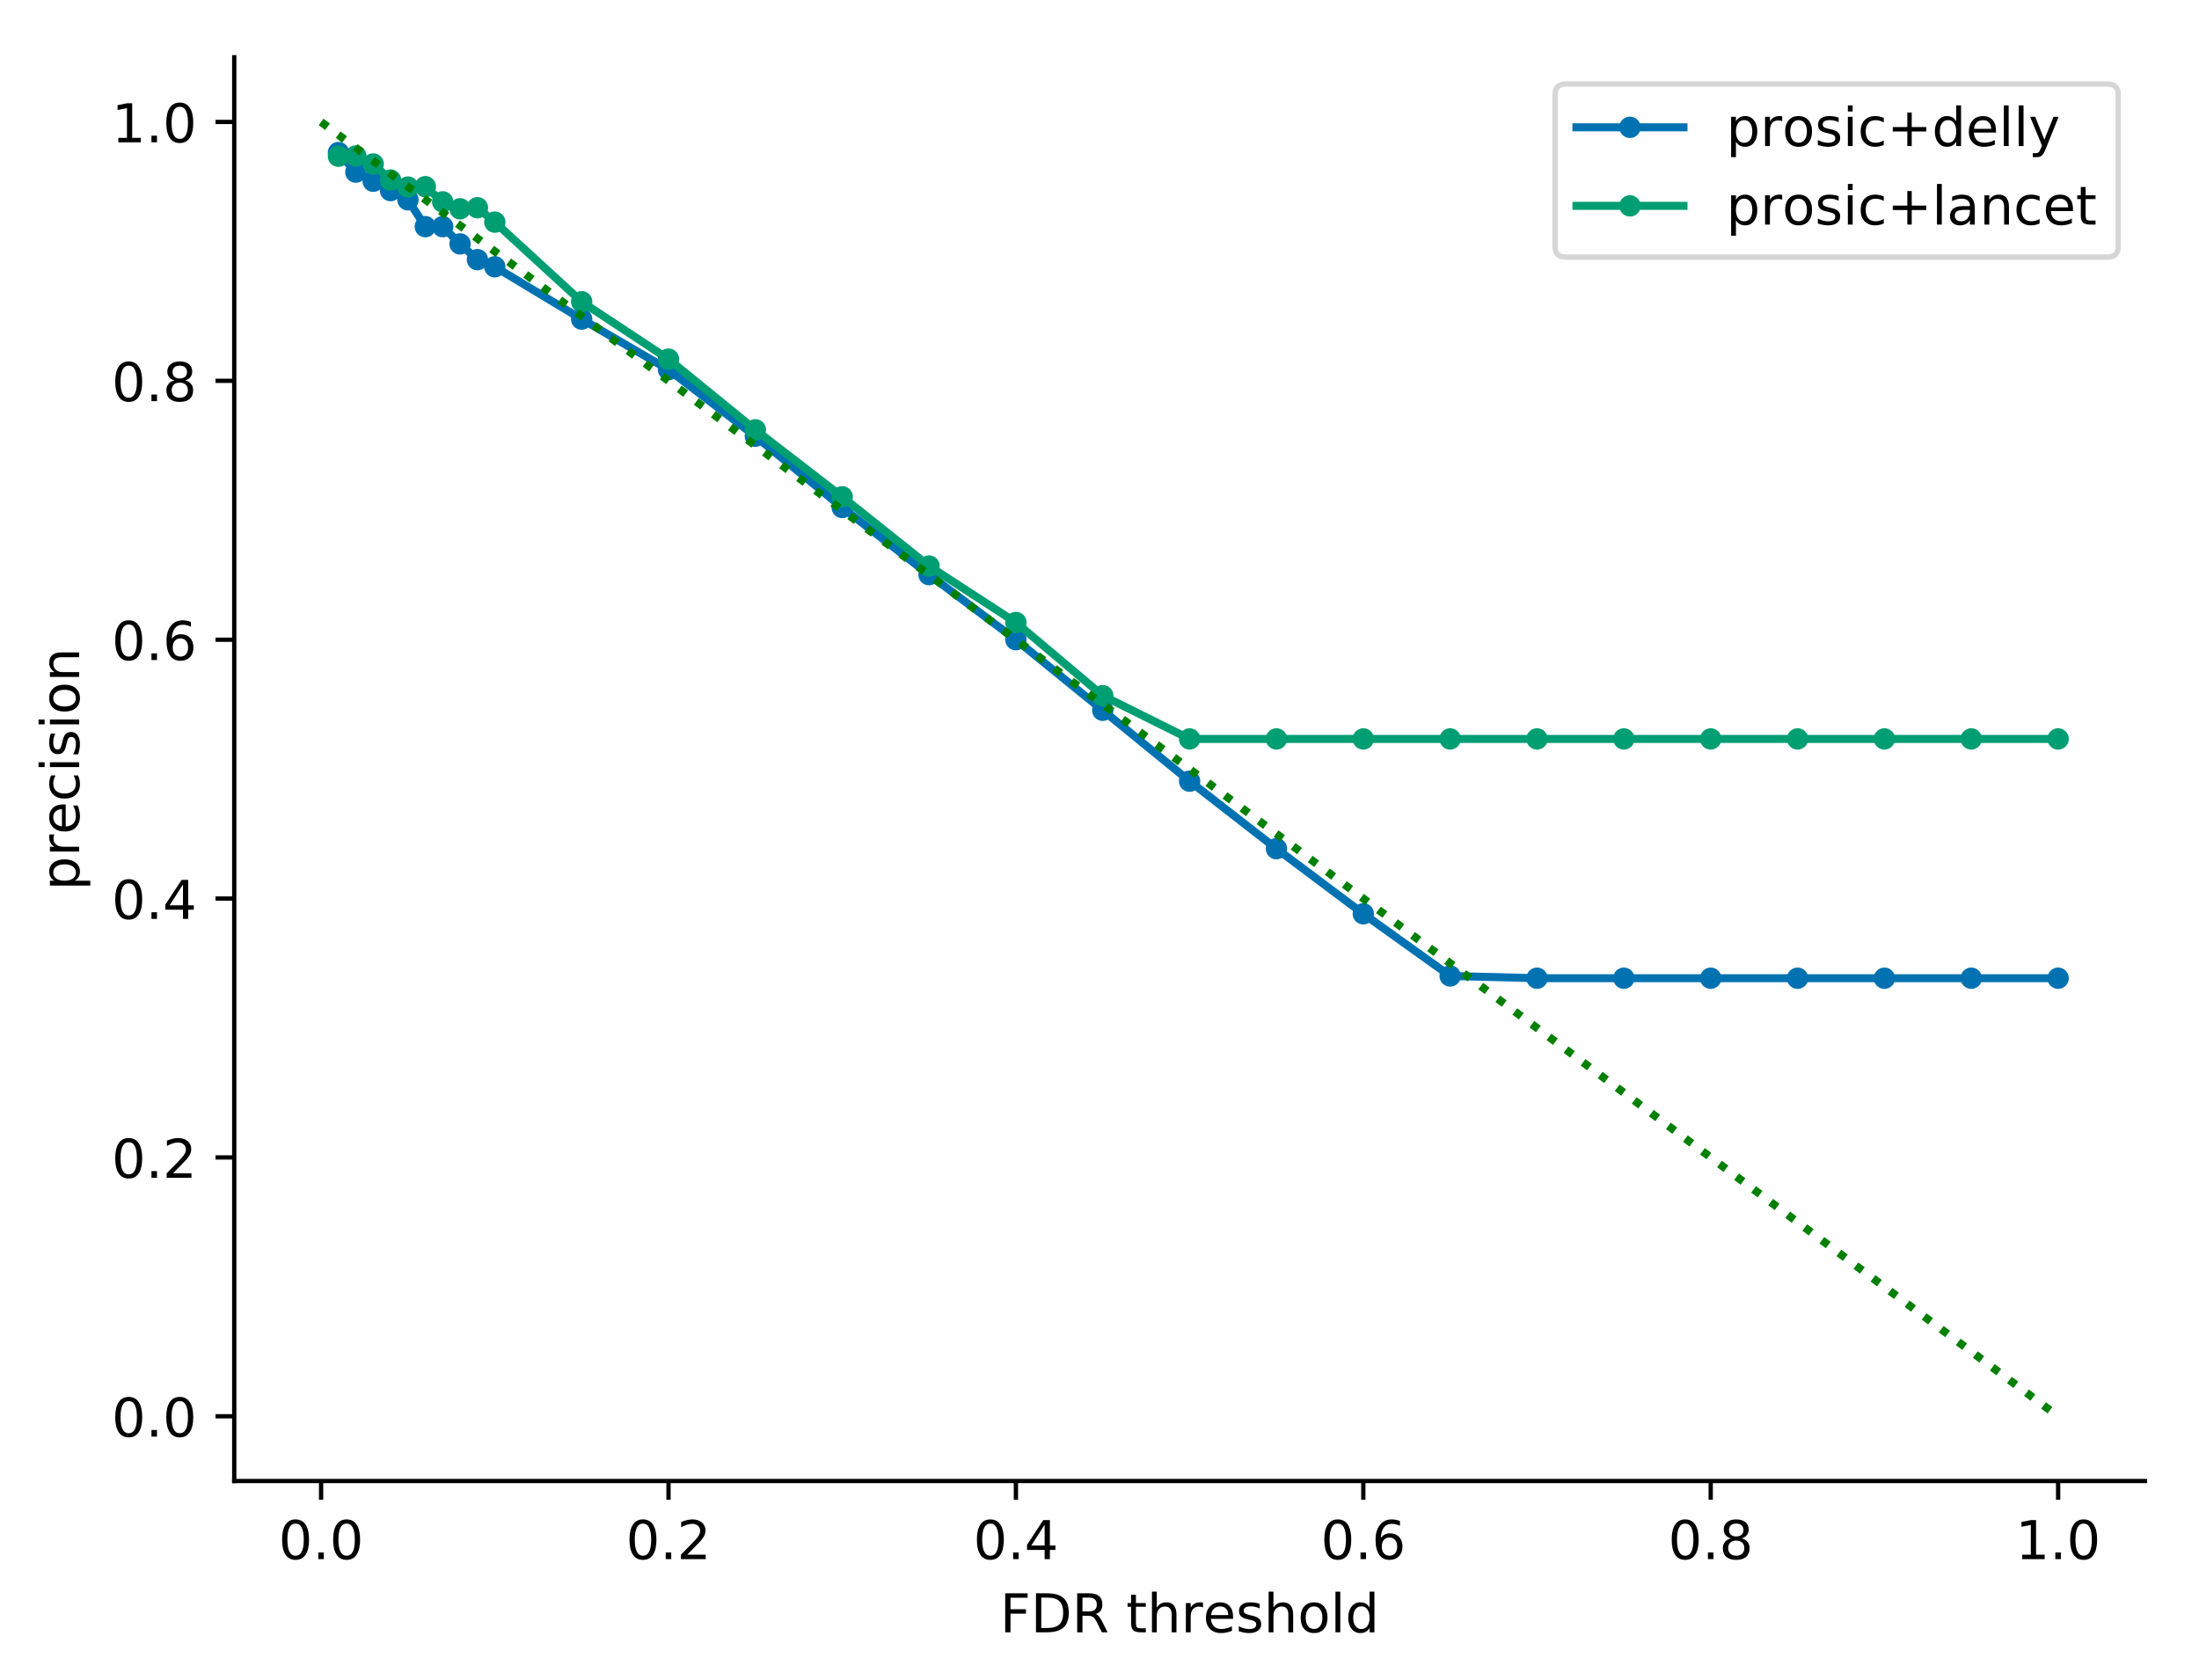
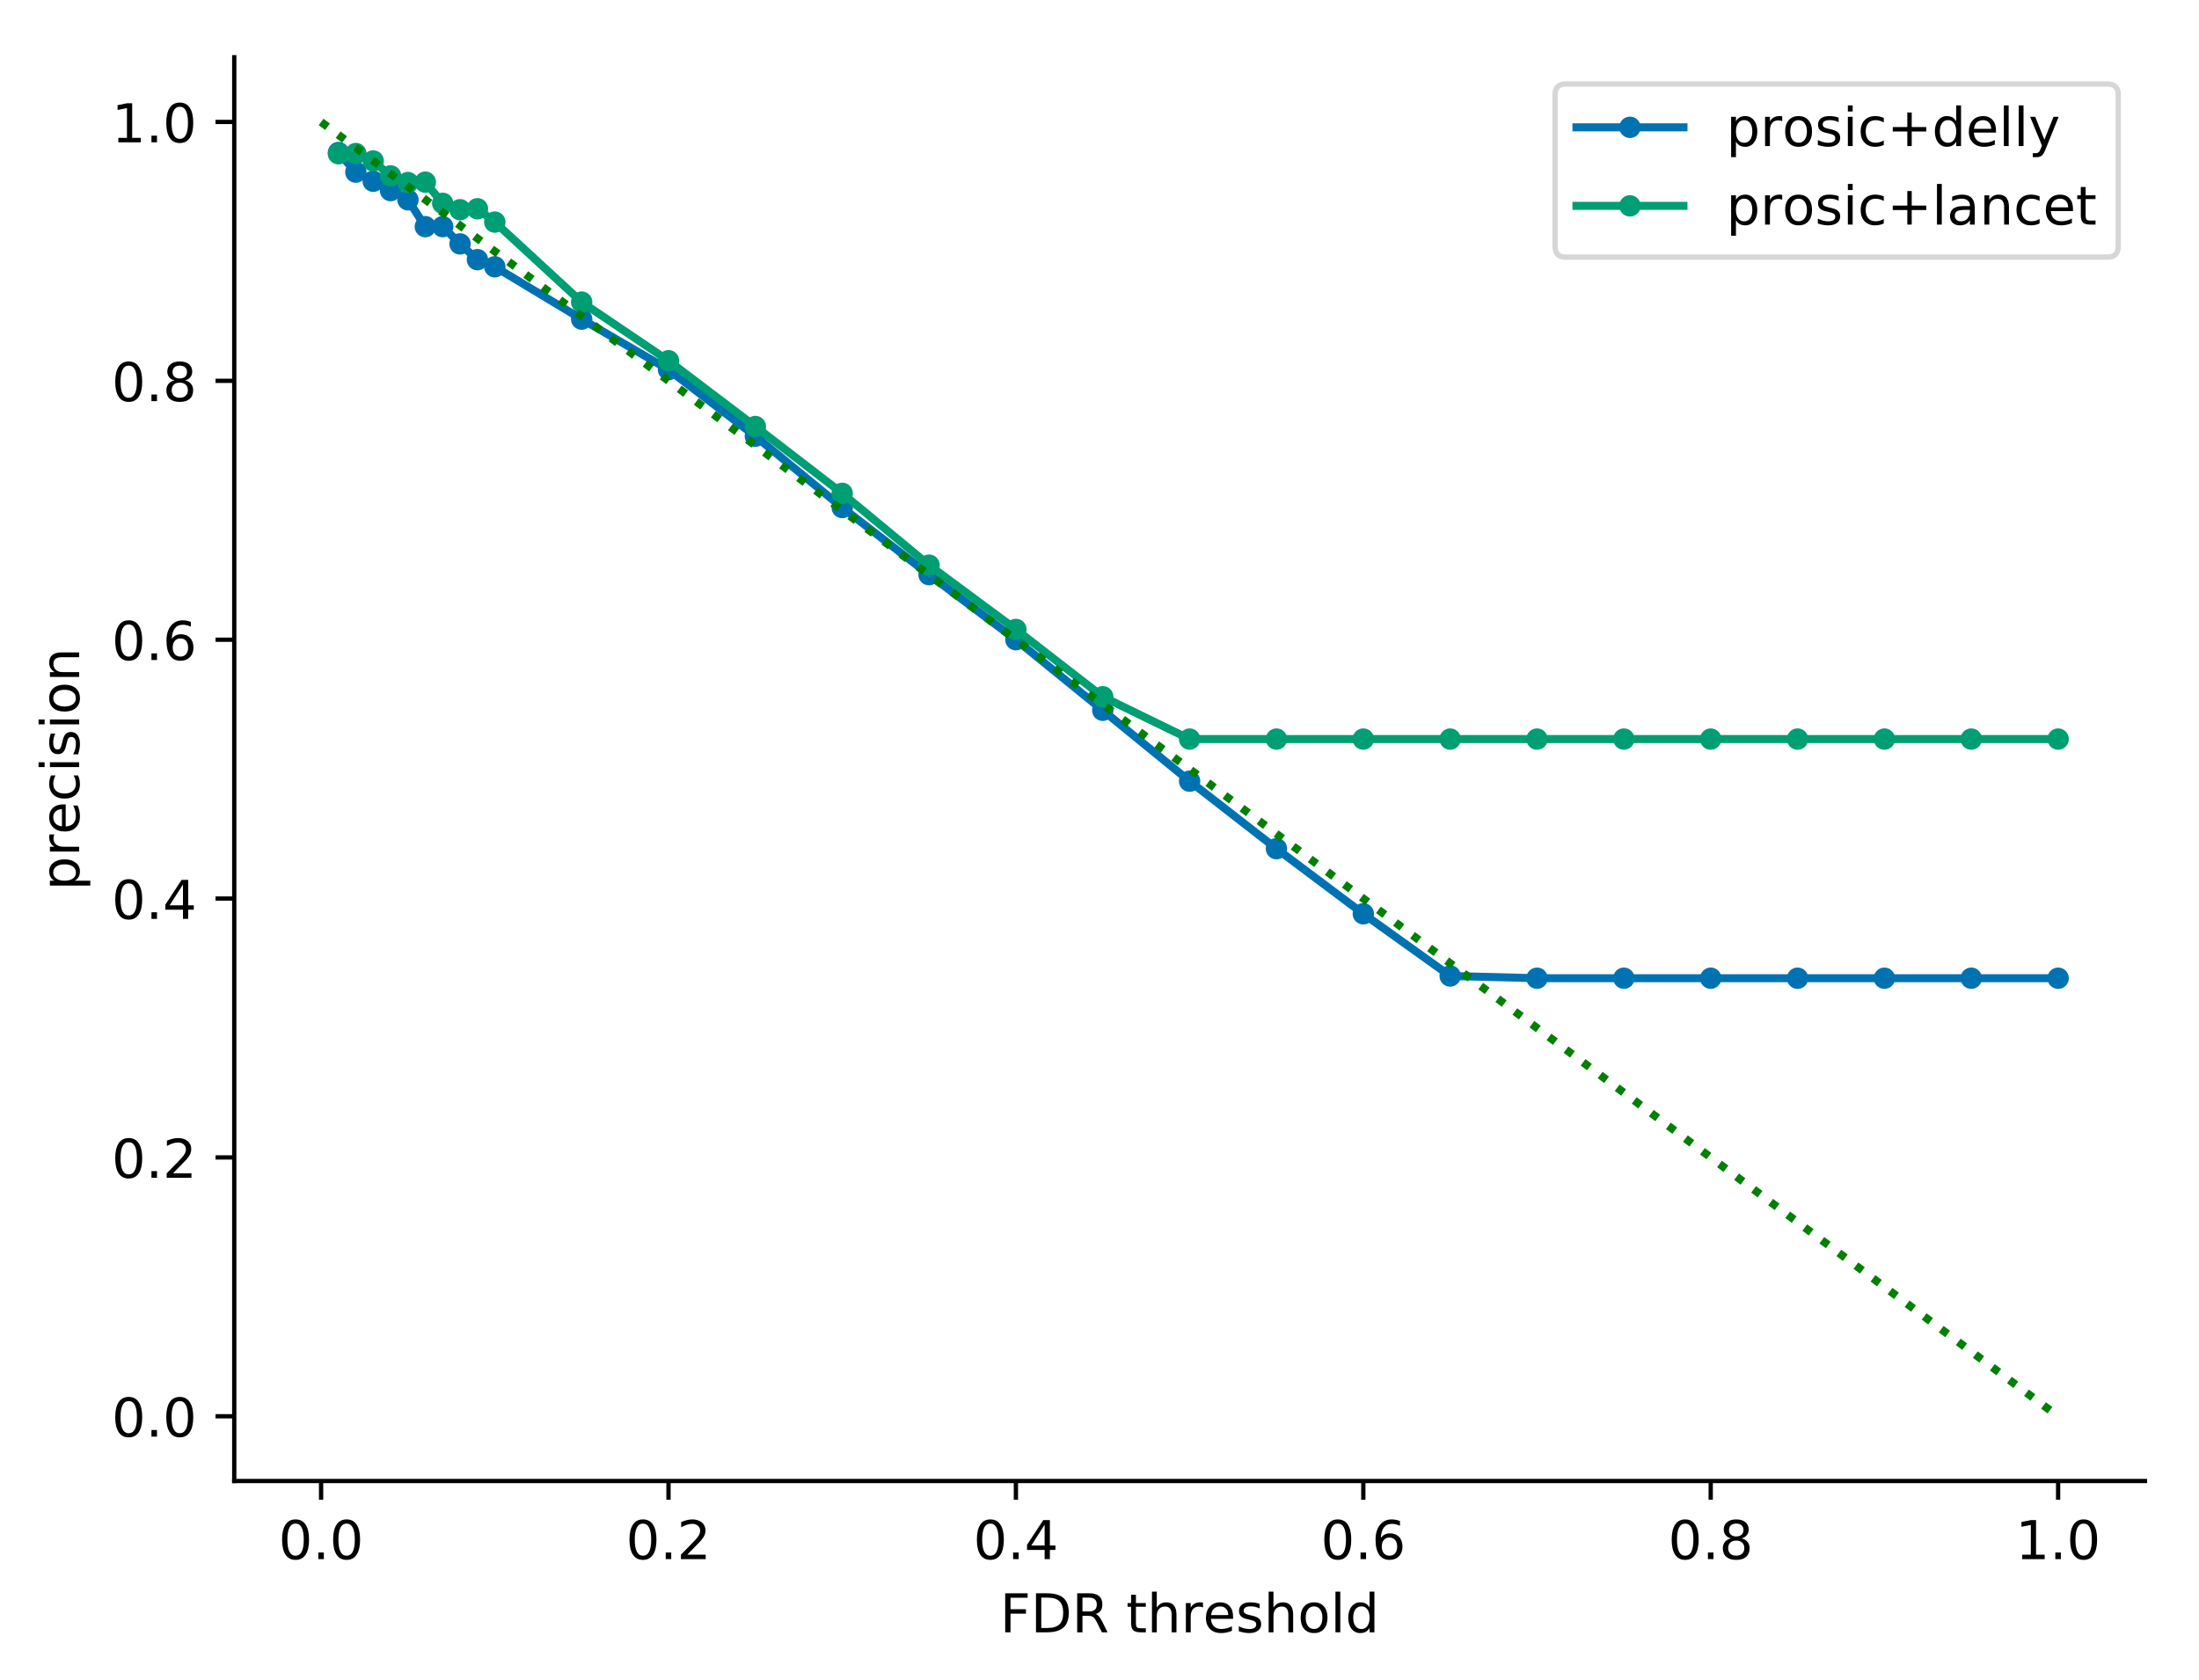
<svg xmlns="http://www.w3.org/2000/svg" xmlns:xlink="http://www.w3.org/1999/xlink" height="314pt" version="1.1" viewBox="0 0 411 314" width="411pt">
  <defs>
    <style type="text/css">
*{stroke-linecap:butt;stroke-linejoin:round;}
  </style>
  </defs>
  <g id="figure_1">
    <g id="patch_1">
      <path d="M 0 314.368  L 411.601 314.368  L 411.601 0  L 0 0  z " style="fill:#ffffff;" />
    </g>
    <g id="axes_1">
      <g id="patch_2">
        <path d="M 43.781 276.812  L 400.901 276.812  L 400.901 10.7  L 43.781 10.7  z " style="fill:#ffffff;" />
      </g>
      <g id="matplotlib.axis_1">
        <g id="xtick_1">
          <g id="line2d_1">
            <defs>
-               <path d="M 0 0  L 0 3.5  " id="mb566ea2b31" style="stroke:#000000;stroke-width:0.8;" />
-             </defs>
-             <g>
-               <use style="stroke:#000000;stroke-width:0.8;" x="60.014" xlink:href="#mb566ea2b31" y="276.812" />
+               <path d="M 0 0  L 0 3.5  " id="m1ddd47260e" style="stroke:#000000;stroke-width:0.8;" />
+             </defs>
+             <g>
+               <use style="stroke:#000000;stroke-width:0.8;" x="60.014" xlink:href="#m1ddd47260e" y="276.812" />
            </g>
          </g>
          <g id="text_1">
            <defs>
              <path d="M 31.781 66.406  Q 24.172 66.406 20.328 58.906  Q 16.5 51.422 16.5 36.375  Q 16.5 21.391 20.328 13.891  Q 24.172 6.391 31.781 6.391  Q 39.453 6.391 43.281 13.891  Q 47.125 21.391 47.125 36.375  Q 47.125 51.422 43.281 58.906  Q 39.453 66.406 31.781 66.406  z M 31.781 74.219  Q 44.047 74.219 50.516 64.516  Q 56.984 54.828 56.984 36.375  Q 56.984 17.969 50.516 8.266  Q 44.047 -1.422 31.781 -1.422  Q 19.531 -1.422 13.062 8.266  Q 6.594 17.969 6.594 36.375  Q 6.594 54.828 13.062 64.516  Q 19.531 74.219 31.781 74.219  z " id="DejaVuSans-30" />
              <path d="M 10.688 12.406  L 21 12.406  L 21 0  L 10.688 0  z " id="DejaVuSans-2e" />
            </defs>
            <g transform="translate(52.06242 291.4104)scale(0.1 -0.1)">
              <use xlink:href="#DejaVuSans-30" />
              <use x="63.623" xlink:href="#DejaVuSans-2e" />
              <use x="95.41" xlink:href="#DejaVuSans-30" />
            </g>
          </g>
        </g>
        <g id="xtick_2">
          <g id="line2d_2">
            <g>
-               <use style="stroke:#000000;stroke-width:0.8;" x="124.945" xlink:href="#mb566ea2b31" y="276.812" />
+               <use style="stroke:#000000;stroke-width:0.8;" x="124.945" xlink:href="#m1ddd47260e" y="276.812" />
            </g>
          </g>
          <g id="text_2">
            <defs>
              <path d="M 19.188 8.297  L 53.609 8.297  L 53.609 0  L 7.328 0  L 7.328 8.297  Q 12.938 14.109 22.625 23.891  Q 32.328 33.688 34.812 36.531  Q 39.547 41.844 41.422 45.531  Q 43.312 49.219 43.312 52.781  Q 43.312 58.594 39.234 62.25  Q 35.156 65.922 28.609 65.922  Q 23.969 65.922 18.812 64.312  Q 13.672 62.703 7.812 59.422  L 7.812 69.391  Q 13.766 71.781 18.938 73  Q 24.125 74.219 28.422 74.219  Q 39.75 74.219 46.484 68.547  Q 53.219 62.891 53.219 53.422  Q 53.219 48.922 51.531 44.891  Q 49.859 40.875 45.406 35.406  Q 44.188 33.984 37.641 27.219  Q 31.109 20.453 19.188 8.297  z " id="DejaVuSans-32" />
            </defs>
            <g transform="translate(116.9933 291.4104)scale(0.1 -0.1)">
              <use xlink:href="#DejaVuSans-30" />
              <use x="63.623" xlink:href="#DejaVuSans-2e" />
              <use x="95.41" xlink:href="#DejaVuSans-32" />
            </g>
          </g>
        </g>
        <g id="xtick_3">
          <g id="line2d_3">
            <g>
-               <use style="stroke:#000000;stroke-width:0.8;" x="189.876" xlink:href="#mb566ea2b31" y="276.812" />
+               <use style="stroke:#000000;stroke-width:0.8;" x="189.876" xlink:href="#m1ddd47260e" y="276.812" />
            </g>
          </g>
          <g id="text_3">
            <defs>
              <path d="M 37.797 64.312  L 12.891 25.391  L 37.797 25.391  z M 35.203 72.906  L 47.609 72.906  L 47.609 25.391  L 58.016 25.391  L 58.016 17.188  L 47.609 17.188  L 47.609 0  L 37.797 0  L 37.797 17.188  L 4.891 17.188  L 4.891 26.703  z " id="DejaVuSans-34" />
            </defs>
            <g transform="translate(181.9242 291.4104)scale(0.1 -0.1)">
              <use xlink:href="#DejaVuSans-30" />
              <use x="63.623" xlink:href="#DejaVuSans-2e" />
              <use x="95.41" xlink:href="#DejaVuSans-34" />
            </g>
          </g>
        </g>
        <g id="xtick_4">
          <g id="line2d_4">
            <g>
-               <use style="stroke:#000000;stroke-width:0.8;" x="254.807" xlink:href="#mb566ea2b31" y="276.812" />
+               <use style="stroke:#000000;stroke-width:0.8;" x="254.807" xlink:href="#m1ddd47260e" y="276.812" />
            </g>
          </g>
          <g id="text_4">
            <defs>
              <path d="M 33.016 40.375  Q 26.375 40.375 22.484 35.828  Q 18.609 31.297 18.609 23.391  Q 18.609 15.531 22.484 10.953  Q 26.375 6.391 33.016 6.391  Q 39.656 6.391 43.531 10.953  Q 47.406 15.531 47.406 23.391  Q 47.406 31.297 43.531 35.828  Q 39.656 40.375 33.016 40.375  z M 52.594 71.297  L 52.594 62.312  Q 48.875 64.062 45.094 64.984  Q 41.312 65.922 37.594 65.922  Q 27.828 65.922 22.672 59.328  Q 17.531 52.734 16.797 39.406  Q 19.672 43.656 24.016 45.922  Q 28.375 48.188 33.594 48.188  Q 44.578 48.188 50.953 41.516  Q 57.328 34.859 57.328 23.391  Q 57.328 12.156 50.688 5.359  Q 44.047 -1.422 33.016 -1.422  Q 20.359 -1.422 13.672 8.266  Q 6.984 17.969 6.984 36.375  Q 6.984 53.656 15.188 63.938  Q 23.391 74.219 37.203 74.219  Q 40.922 74.219 44.703 73.484  Q 48.484 72.75 52.594 71.297  z " id="DejaVuSans-36" />
            </defs>
            <g transform="translate(246.8551 291.4104)scale(0.1 -0.1)">
              <use xlink:href="#DejaVuSans-30" />
              <use x="63.623" xlink:href="#DejaVuSans-2e" />
              <use x="95.41" xlink:href="#DejaVuSans-36" />
            </g>
          </g>
        </g>
        <g id="xtick_5">
          <g id="line2d_5">
            <g>
-               <use style="stroke:#000000;stroke-width:0.8;" x="319.738" xlink:href="#mb566ea2b31" y="276.812" />
+               <use style="stroke:#000000;stroke-width:0.8;" x="319.738" xlink:href="#m1ddd47260e" y="276.812" />
            </g>
          </g>
          <g id="text_5">
            <defs>
              <path d="M 31.781 34.625  Q 24.75 34.625 20.719 30.859  Q 16.703 27.094 16.703 20.516  Q 16.703 13.922 20.719 10.156  Q 24.75 6.391 31.781 6.391  Q 38.812 6.391 42.859 10.172  Q 46.922 13.969 46.922 20.516  Q 46.922 27.094 42.891 30.859  Q 38.875 34.625 31.781 34.625  z M 21.922 38.812  Q 15.578 40.375 12.031 44.719  Q 8.5 49.078 8.5 55.328  Q 8.5 64.062 14.719 69.141  Q 20.953 74.219 31.781 74.219  Q 42.672 74.219 48.875 69.141  Q 55.078 64.062 55.078 55.328  Q 55.078 49.078 51.531 44.719  Q 48 40.375 41.703 38.812  Q 48.828 37.156 52.797 32.312  Q 56.781 27.484 56.781 20.516  Q 56.781 9.906 50.312 4.234  Q 43.844 -1.422 31.781 -1.422  Q 19.734 -1.422 13.25 4.234  Q 6.781 9.906 6.781 20.516  Q 6.781 27.484 10.781 32.312  Q 14.797 37.156 21.922 38.812  z M 18.312 54.391  Q 18.312 48.734 21.844 45.562  Q 25.391 42.391 31.781 42.391  Q 38.141 42.391 41.719 45.562  Q 45.312 48.734 45.312 54.391  Q 45.312 60.062 41.719 63.234  Q 38.141 66.406 31.781 66.406  Q 25.391 66.406 21.844 63.234  Q 18.312 60.062 18.312 54.391  z " id="DejaVuSans-38" />
            </defs>
            <g transform="translate(311.7861 291.4104)scale(0.1 -0.1)">
              <use xlink:href="#DejaVuSans-30" />
              <use x="63.623" xlink:href="#DejaVuSans-2e" />
              <use x="95.41" xlink:href="#DejaVuSans-38" />
            </g>
          </g>
        </g>
        <g id="xtick_6">
          <g id="line2d_6">
            <g>
-               <use style="stroke:#000000;stroke-width:0.8;" x="384.669" xlink:href="#mb566ea2b31" y="276.812" />
+               <use style="stroke:#000000;stroke-width:0.8;" x="384.669" xlink:href="#m1ddd47260e" y="276.812" />
            </g>
          </g>
          <g id="text_6">
            <defs>
              <path d="M 12.406 8.297  L 28.516 8.297  L 28.516 63.922  L 10.984 60.406  L 10.984 69.391  L 28.422 72.906  L 38.281 72.906  L 38.281 8.297  L 54.391 8.297  L 54.391 0  L 12.406 0  z " id="DejaVuSans-31" />
            </defs>
            <g transform="translate(376.717 291.4104)scale(0.1 -0.1)">
              <use xlink:href="#DejaVuSans-31" />
              <use x="63.623" xlink:href="#DejaVuSans-2e" />
              <use x="95.41" xlink:href="#DejaVuSans-30" />
            </g>
          </g>
        </g>
        <g id="text_7">
          <defs>
            <path d="M 9.812 72.906  L 51.703 72.906  L 51.703 64.594  L 19.672 64.594  L 19.672 43.109  L 48.578 43.109  L 48.578 34.812  L 19.672 34.812  L 19.672 0  L 9.812 0  z " id="DejaVuSans-46" />
            <path d="M 19.672 64.797  L 19.672 8.109  L 31.594 8.109  Q 46.688 8.109 53.688 14.938  Q 60.688 21.781 60.688 36.531  Q 60.688 51.172 53.688 57.984  Q 46.688 64.797 31.594 64.797  z M 9.812 72.906  L 30.078 72.906  Q 51.266 72.906 61.172 64.094  Q 71.094 55.281 71.094 36.531  Q 71.094 17.672 61.125 8.828  Q 51.172 0 30.078 0  L 9.812 0  z " id="DejaVuSans-44" />
            <path d="M 44.391 34.188  Q 47.562 33.109 50.562 29.594  Q 53.562 26.078 56.594 19.922  L 66.609 0  L 56 0  L 46.688 18.703  Q 43.062 26.031 39.672 28.422  Q 36.281 30.812 30.422 30.812  L 19.672 30.812  L 19.672 0  L 9.812 0  L 9.812 72.906  L 32.078 72.906  Q 44.578 72.906 50.734 67.672  Q 56.891 62.453 56.891 51.906  Q 56.891 45.016 53.688 40.469  Q 50.484 35.938 44.391 34.188  z M 19.672 64.797  L 19.672 38.922  L 32.078 38.922  Q 39.203 38.922 42.844 42.219  Q 46.484 45.516 46.484 51.906  Q 46.484 58.297 42.844 61.547  Q 39.203 64.797 32.078 64.797  z " id="DejaVuSans-52" />
            <path id="DejaVuSans-20" />
            <path d="M 18.312 70.219  L 18.312 54.688  L 36.812 54.688  L 36.812 47.703  L 18.312 47.703  L 18.312 18.016  Q 18.312 11.328 20.141 9.422  Q 21.969 7.516 27.594 7.516  L 36.812 7.516  L 36.812 0  L 27.594 0  Q 17.188 0 13.234 3.875  Q 9.281 7.766 9.281 18.016  L 9.281 47.703  L 2.688 47.703  L 2.688 54.688  L 9.281 54.688  L 9.281 70.219  z " id="DejaVuSans-74" />
            <path d="M 54.891 33.016  L 54.891 0  L 45.906 0  L 45.906 32.719  Q 45.906 40.484 42.875 44.328  Q 39.844 48.188 33.797 48.188  Q 26.516 48.188 22.312 43.547  Q 18.109 38.922 18.109 30.906  L 18.109 0  L 9.078 0  L 9.078 75.984  L 18.109 75.984  L 18.109 46.188  Q 21.344 51.125 25.703 53.562  Q 30.078 56 35.797 56  Q 45.219 56 50.047 50.172  Q 54.891 44.344 54.891 33.016  z " id="DejaVuSans-68" />
            <path d="M 41.109 46.297  Q 39.594 47.172 37.812 47.578  Q 36.031 48 33.891 48  Q 26.266 48 22.188 43.047  Q 18.109 38.094 18.109 28.812  L 18.109 0  L 9.078 0  L 9.078 54.688  L 18.109 54.688  L 18.109 46.188  Q 20.953 51.172 25.484 53.578  Q 30.031 56 36.531 56  Q 37.453 56 38.578 55.875  Q 39.703 55.766 41.062 55.516  z " id="DejaVuSans-72" />
            <path d="M 56.203 29.594  L 56.203 25.203  L 14.891 25.203  Q 15.484 15.922 20.484 11.062  Q 25.484 6.203 34.422 6.203  Q 39.594 6.203 44.453 7.469  Q 49.312 8.734 54.109 11.281  L 54.109 2.781  Q 49.266 0.734 44.188 -0.344  Q 39.109 -1.422 33.891 -1.422  Q 20.797 -1.422 13.156 6.188  Q 5.516 13.812 5.516 26.812  Q 5.516 40.234 12.766 48.109  Q 20.016 56 32.328 56  Q 43.359 56 49.781 48.891  Q 56.203 41.797 56.203 29.594  z M 47.219 32.234  Q 47.125 39.594 43.094 43.984  Q 39.062 48.391 32.422 48.391  Q 24.906 48.391 20.391 44.141  Q 15.875 39.891 15.188 32.172  z " id="DejaVuSans-65" />
            <path d="M 44.281 53.078  L 44.281 44.578  Q 40.484 46.531 36.375 47.5  Q 32.281 48.484 27.875 48.484  Q 21.188 48.484 17.844 46.438  Q 14.5 44.391 14.5 40.281  Q 14.5 37.156 16.891 35.375  Q 19.281 33.594 26.516 31.984  L 29.594 31.297  Q 39.156 29.25 43.188 25.516  Q 47.219 21.781 47.219 15.094  Q 47.219 7.469 41.188 3.016  Q 35.156 -1.422 24.609 -1.422  Q 20.219 -1.422 15.453 -0.562  Q 10.688 0.297 5.422 2  L 5.422 11.281  Q 10.406 8.688 15.234 7.391  Q 20.062 6.109 24.812 6.109  Q 31.156 6.109 34.562 8.281  Q 37.984 10.453 37.984 14.406  Q 37.984 18.062 35.516 20.016  Q 33.062 21.969 24.703 23.781  L 21.578 24.516  Q 13.234 26.266 9.516 29.906  Q 5.812 33.547 5.812 39.891  Q 5.812 47.609 11.281 51.797  Q 16.75 56 26.812 56  Q 31.781 56 36.172 55.266  Q 40.578 54.547 44.281 53.078  z " id="DejaVuSans-73" />
            <path d="M 30.609 48.391  Q 23.391 48.391 19.188 42.75  Q 14.984 37.109 14.984 27.297  Q 14.984 17.484 19.156 11.844  Q 23.344 6.203 30.609 6.203  Q 37.797 6.203 41.984 11.859  Q 46.188 17.531 46.188 27.297  Q 46.188 37.016 41.984 42.703  Q 37.797 48.391 30.609 48.391  z M 30.609 56  Q 42.328 56 49.016 48.375  Q 55.719 40.766 55.719 27.297  Q 55.719 13.875 49.016 6.219  Q 42.328 -1.422 30.609 -1.422  Q 18.844 -1.422 12.172 6.219  Q 5.516 13.875 5.516 27.297  Q 5.516 40.766 12.172 48.375  Q 18.844 56 30.609 56  z " id="DejaVuSans-6f" />
            <path d="M 9.422 75.984  L 18.406 75.984  L 18.406 0  L 9.422 0  z " id="DejaVuSans-6c" />
            <path d="M 45.406 46.391  L 45.406 75.984  L 54.391 75.984  L 54.391 0  L 45.406 0  L 45.406 8.203  Q 42.578 3.328 38.25 0.953  Q 33.938 -1.422 27.875 -1.422  Q 17.969 -1.422 11.734 6.484  Q 5.516 14.406 5.516 27.297  Q 5.516 40.188 11.734 48.094  Q 17.969 56 27.875 56  Q 33.938 56 38.25 53.625  Q 42.578 51.266 45.406 46.391  z M 14.797 27.297  Q 14.797 17.391 18.875 11.75  Q 22.953 6.109 30.078 6.109  Q 37.203 6.109 41.297 11.75  Q 45.406 17.391 45.406 27.297  Q 45.406 37.203 41.297 42.844  Q 37.203 48.484 30.078 48.484  Q 22.953 48.484 18.875 42.844  Q 14.797 37.203 14.797 27.297  z " id="DejaVuSans-64" />
          </defs>
          <g transform="translate(186.8967 305.0886)scale(0.1 -0.1)">
            <use xlink:href="#DejaVuSans-46" />
            <use x="57.52" xlink:href="#DejaVuSans-44" />
            <use x="134.521" xlink:href="#DejaVuSans-52" />
            <use x="204.004" xlink:href="#DejaVuSans-20" />
            <use x="235.791" xlink:href="#DejaVuSans-74" />
            <use x="275" xlink:href="#DejaVuSans-68" />
            <use x="338.379" xlink:href="#DejaVuSans-72" />
            <use x="379.461" xlink:href="#DejaVuSans-65" />
            <use x="440.984" xlink:href="#DejaVuSans-73" />
            <use x="493.084" xlink:href="#DejaVuSans-68" />
            <use x="556.463" xlink:href="#DejaVuSans-6f" />
            <use x="617.645" xlink:href="#DejaVuSans-6c" />
            <use x="645.428" xlink:href="#DejaVuSans-64" />
          </g>
        </g>
      </g>
      <g id="matplotlib.axis_2">
        <g id="ytick_1">
          <g id="line2d_7">
            <defs>
-               <path d="M 0 0  L -3.5 0  " id="m4b28e79b36" style="stroke:#000000;stroke-width:0.8;" />
-             </defs>
-             <g>
-               <use style="stroke:#000000;stroke-width:0.8;" x="43.781" xlink:href="#m4b28e79b36" y="264.716" />
+               <path d="M 0 0  L -3.5 0  " id="mf6b900923c" style="stroke:#000000;stroke-width:0.8;" />
+             </defs>
+             <g>
+               <use style="stroke:#000000;stroke-width:0.8;" x="43.781" xlink:href="#mf6b900923c" y="264.716" />
            </g>
          </g>
          <g id="text_8">
            <g transform="translate(20.87813 268.5152)scale(0.1 -0.1)">
              <use xlink:href="#DejaVuSans-30" />
              <use x="63.623" xlink:href="#DejaVuSans-2e" />
              <use x="95.41" xlink:href="#DejaVuSans-30" />
            </g>
          </g>
        </g>
        <g id="ytick_2">
          <g id="line2d_8">
            <g>
-               <use style="stroke:#000000;stroke-width:0.8;" x="43.781" xlink:href="#m4b28e79b36" y="216.332" />
+               <use style="stroke:#000000;stroke-width:0.8;" x="43.781" xlink:href="#mf6b900923c" y="216.332" />
            </g>
          </g>
          <g id="text_9">
            <g transform="translate(20.87813 220.1312)scale(0.1 -0.1)">
              <use xlink:href="#DejaVuSans-30" />
              <use x="63.623" xlink:href="#DejaVuSans-2e" />
              <use x="95.41" xlink:href="#DejaVuSans-32" />
            </g>
          </g>
        </g>
        <g id="ytick_3">
          <g id="line2d_9">
            <g>
-               <use style="stroke:#000000;stroke-width:0.8;" x="43.781" xlink:href="#m4b28e79b36" y="167.948" />
+               <use style="stroke:#000000;stroke-width:0.8;" x="43.781" xlink:href="#mf6b900923c" y="167.948" />
            </g>
          </g>
          <g id="text_10">
            <g transform="translate(20.87813 171.7472)scale(0.1 -0.1)">
              <use xlink:href="#DejaVuSans-30" />
              <use x="63.623" xlink:href="#DejaVuSans-2e" />
              <use x="95.41" xlink:href="#DejaVuSans-34" />
            </g>
          </g>
        </g>
        <g id="ytick_4">
          <g id="line2d_10">
            <g>
-               <use style="stroke:#000000;stroke-width:0.8;" x="43.781" xlink:href="#m4b28e79b36" y="119.564" />
+               <use style="stroke:#000000;stroke-width:0.8;" x="43.781" xlink:href="#mf6b900923c" y="119.564" />
            </g>
          </g>
          <g id="text_11">
            <g transform="translate(20.87813 123.3632)scale(0.1 -0.1)">
              <use xlink:href="#DejaVuSans-30" />
              <use x="63.623" xlink:href="#DejaVuSans-2e" />
              <use x="95.41" xlink:href="#DejaVuSans-36" />
            </g>
          </g>
        </g>
        <g id="ytick_5">
          <g id="line2d_11">
            <g>
-               <use style="stroke:#000000;stroke-width:0.8;" x="43.781" xlink:href="#m4b28e79b36" y="71.18" />
+               <use style="stroke:#000000;stroke-width:0.8;" x="43.781" xlink:href="#mf6b900923c" y="71.18" />
            </g>
          </g>
          <g id="text_12">
            <g transform="translate(20.87813 74.97922)scale(0.1 -0.1)">
              <use xlink:href="#DejaVuSans-30" />
              <use x="63.623" xlink:href="#DejaVuSans-2e" />
              <use x="95.41" xlink:href="#DejaVuSans-38" />
            </g>
          </g>
        </g>
        <g id="ytick_6">
          <g id="line2d_12">
            <g>
-               <use style="stroke:#000000;stroke-width:0.8;" x="43.781" xlink:href="#m4b28e79b36" y="22.796" />
+               <use style="stroke:#000000;stroke-width:0.8;" x="43.781" xlink:href="#mf6b900923c" y="22.796" />
            </g>
          </g>
          <g id="text_13">
            <g transform="translate(20.87813 26.59522)scale(0.1 -0.1)">
              <use xlink:href="#DejaVuSans-31" />
              <use x="63.623" xlink:href="#DejaVuSans-2e" />
              <use x="95.41" xlink:href="#DejaVuSans-30" />
            </g>
          </g>
        </g>
        <g id="text_14">
          <defs>
            <path d="M 18.109 8.203  L 18.109 -20.797  L 9.078 -20.797  L 9.078 54.688  L 18.109 54.688  L 18.109 46.391  Q 20.953 51.266 25.266 53.625  Q 29.594 56 35.594 56  Q 45.562 56 51.781 48.094  Q 58.016 40.188 58.016 27.297  Q 58.016 14.406 51.781 6.484  Q 45.562 -1.422 35.594 -1.422  Q 29.594 -1.422 25.266 0.953  Q 20.953 3.328 18.109 8.203  z M 48.688 27.297  Q 48.688 37.203 44.609 42.844  Q 40.531 48.484 33.406 48.484  Q 26.266 48.484 22.188 42.844  Q 18.109 37.203 18.109 27.297  Q 18.109 17.391 22.188 11.75  Q 26.266 6.109 33.406 6.109  Q 40.531 6.109 44.609 11.75  Q 48.688 17.391 48.688 27.297  z " id="DejaVuSans-70" />
            <path d="M 48.781 52.594  L 48.781 44.188  Q 44.969 46.297 41.141 47.344  Q 37.312 48.391 33.406 48.391  Q 24.656 48.391 19.812 42.844  Q 14.984 37.312 14.984 27.297  Q 14.984 17.281 19.812 11.734  Q 24.656 6.203 33.406 6.203  Q 37.312 6.203 41.141 7.25  Q 44.969 8.297 48.781 10.406  L 48.781 2.094  Q 45.016 0.344 40.984 -0.531  Q 36.969 -1.422 32.422 -1.422  Q 20.062 -1.422 12.781 6.344  Q 5.516 14.109 5.516 27.297  Q 5.516 40.672 12.859 48.328  Q 20.219 56 33.016 56  Q 37.156 56 41.109 55.141  Q 45.062 54.297 48.781 52.594  z " id="DejaVuSans-63" />
            <path d="M 9.422 54.688  L 18.406 54.688  L 18.406 0  L 9.422 0  z M 9.422 75.984  L 18.406 75.984  L 18.406 64.594  L 9.422 64.594  z " id="DejaVuSans-69" />
            <path d="M 54.891 33.016  L 54.891 0  L 45.906 0  L 45.906 32.719  Q 45.906 40.484 42.875 44.328  Q 39.844 48.188 33.797 48.188  Q 26.516 48.188 22.312 43.547  Q 18.109 38.922 18.109 30.906  L 18.109 0  L 9.078 0  L 9.078 54.688  L 18.109 54.688  L 18.109 46.188  Q 21.344 51.125 25.703 53.562  Q 30.078 56 35.797 56  Q 45.219 56 50.047 50.172  Q 54.891 44.344 54.891 33.016  z " id="DejaVuSans-6e" />
          </defs>
          <g transform="translate(14.79844 166.4208)rotate(-90)scale(0.1 -0.1)">
            <use xlink:href="#DejaVuSans-70" />
            <use x="63.477" xlink:href="#DejaVuSans-72" />
            <use x="104.559" xlink:href="#DejaVuSans-65" />
            <use x="166.082" xlink:href="#DejaVuSans-63" />
            <use x="221.062" xlink:href="#DejaVuSans-69" />
            <use x="248.846" xlink:href="#DejaVuSans-73" />
            <use x="300.945" xlink:href="#DejaVuSans-69" />
            <use x="328.729" xlink:href="#DejaVuSans-6f" />
            <use x="389.91" xlink:href="#DejaVuSans-6e" />
          </g>
        </g>
      </g>
      <g id="line2d_13">
-         <path clip-path="url(#pd481c3c539)" d="M 63.261 28.511  L 66.507 32.173  L 69.754 33.876  L 73 35.625  L 76.247 37.348  L 79.493 42.363  L 82.74 42.363  L 85.986 45.586  L 89.233 48.532  L 92.479 49.864  L 108.712 59.645  L 124.945 69.089  L 141.178 81.528  L 157.41 94.857  L 173.643 107.408  L 189.876 119.564  L 206.109 132.76  L 222.341 146.004  L 238.574 158.625  L 254.807 170.794  L 271.039 182.413  L 287.272 182.835  L 303.505 182.835  L 319.738 182.835  L 335.97 182.835  L 352.203 182.835  L 368.436 182.835  L 384.669 182.835  " style="fill:none;stroke:#0072b2;stroke-linecap:square;stroke-width:1.5;" />
+         <path clip-path="url(#p293402c41a)" d="M 63.261 28.511  L 66.507 32.173  L 69.754 33.876  L 73 35.625  L 76.247 37.348  L 79.493 42.363  L 82.74 42.363  L 85.986 45.586  L 89.233 48.532  L 92.479 49.864  L 108.712 59.645  L 124.945 69.089  L 141.178 81.528  L 157.41 94.857  L 173.643 107.408  L 189.876 119.564  L 206.109 132.76  L 222.341 146.004  L 238.574 158.625  L 254.807 170.794  L 271.039 182.413  L 287.272 182.835  L 303.505 182.835  L 319.738 182.835  L 335.97 182.835  L 352.203 182.835  L 368.436 182.835  L 384.669 182.835  " style="fill:none;stroke:#0072b2;stroke-linecap:square;stroke-width:1.5;" />
        <defs>
-           <path d="M 0 1.5  C 0.398 1.5 0.779 1.342 1.061 1.061  C 1.342 0.779 1.5 0.398 1.5 0  C 1.5 -0.398 1.342 -0.779 1.061 -1.061  C 0.779 -1.342 0.398 -1.5 0 -1.5  C -0.398 -1.5 -0.779 -1.342 -1.061 -1.061  C -1.342 -0.779 -1.5 -0.398 -1.5 0  C -1.5 0.398 -1.342 0.779 -1.061 1.061  C -0.779 1.342 -0.398 1.5 0 1.5  z " id="mecfff9357e" style="stroke:#0072b2;" />
+           <path d="M 0 1.5  C 0.398 1.5 0.779 1.342 1.061 1.061  C 1.342 0.779 1.5 0.398 1.5 0  C 1.5 -0.398 1.342 -0.779 1.061 -1.061  C 0.779 -1.342 0.398 -1.5 0 -1.5  C -0.398 -1.5 -0.779 -1.342 -1.061 -1.061  C -1.342 -0.779 -1.5 -0.398 -1.5 0  C -1.5 0.398 -1.342 0.779 -1.061 1.061  C -0.779 1.342 -0.398 1.5 0 1.5  z " id="m9f11c57dbd" style="stroke:#0072b2;" />
        </defs>
-         <g clip-path="url(#pd481c3c539)">
-           <use style="fill:#0072b2;stroke:#0072b2;" x="63.261" xlink:href="#mecfff9357e" y="28.511" />
-           <use style="fill:#0072b2;stroke:#0072b2;" x="66.507" xlink:href="#mecfff9357e" y="32.173" />
-           <use style="fill:#0072b2;stroke:#0072b2;" x="69.754" xlink:href="#mecfff9357e" y="33.876" />
-           <use style="fill:#0072b2;stroke:#0072b2;" x="73" xlink:href="#mecfff9357e" y="35.625" />
-           <use style="fill:#0072b2;stroke:#0072b2;" x="76.247" xlink:href="#mecfff9357e" y="37.348" />
-           <use style="fill:#0072b2;stroke:#0072b2;" x="79.493" xlink:href="#mecfff9357e" y="42.363" />
-           <use style="fill:#0072b2;stroke:#0072b2;" x="82.74" xlink:href="#mecfff9357e" y="42.363" />
-           <use style="fill:#0072b2;stroke:#0072b2;" x="85.986" xlink:href="#mecfff9357e" y="45.586" />
-           <use style="fill:#0072b2;stroke:#0072b2;" x="89.233" xlink:href="#mecfff9357e" y="48.532" />
-           <use style="fill:#0072b2;stroke:#0072b2;" x="92.479" xlink:href="#mecfff9357e" y="49.864" />
-           <use style="fill:#0072b2;stroke:#0072b2;" x="108.712" xlink:href="#mecfff9357e" y="59.645" />
-           <use style="fill:#0072b2;stroke:#0072b2;" x="124.945" xlink:href="#mecfff9357e" y="69.089" />
-           <use style="fill:#0072b2;stroke:#0072b2;" x="141.178" xlink:href="#mecfff9357e" y="81.528" />
-           <use style="fill:#0072b2;stroke:#0072b2;" x="157.41" xlink:href="#mecfff9357e" y="94.857" />
-           <use style="fill:#0072b2;stroke:#0072b2;" x="173.643" xlink:href="#mecfff9357e" y="107.408" />
-           <use style="fill:#0072b2;stroke:#0072b2;" x="189.876" xlink:href="#mecfff9357e" y="119.564" />
-           <use style="fill:#0072b2;stroke:#0072b2;" x="206.109" xlink:href="#mecfff9357e" y="132.76" />
-           <use style="fill:#0072b2;stroke:#0072b2;" x="222.341" xlink:href="#mecfff9357e" y="146.004" />
-           <use style="fill:#0072b2;stroke:#0072b2;" x="238.574" xlink:href="#mecfff9357e" y="158.625" />
-           <use style="fill:#0072b2;stroke:#0072b2;" x="254.807" xlink:href="#mecfff9357e" y="170.794" />
-           <use style="fill:#0072b2;stroke:#0072b2;" x="271.039" xlink:href="#mecfff9357e" y="182.413" />
-           <use style="fill:#0072b2;stroke:#0072b2;" x="287.272" xlink:href="#mecfff9357e" y="182.835" />
-           <use style="fill:#0072b2;stroke:#0072b2;" x="303.505" xlink:href="#mecfff9357e" y="182.835" />
-           <use style="fill:#0072b2;stroke:#0072b2;" x="319.738" xlink:href="#mecfff9357e" y="182.835" />
-           <use style="fill:#0072b2;stroke:#0072b2;" x="335.97" xlink:href="#mecfff9357e" y="182.835" />
-           <use style="fill:#0072b2;stroke:#0072b2;" x="352.203" xlink:href="#mecfff9357e" y="182.835" />
-           <use style="fill:#0072b2;stroke:#0072b2;" x="368.436" xlink:href="#mecfff9357e" y="182.835" />
-           <use style="fill:#0072b2;stroke:#0072b2;" x="384.669" xlink:href="#mecfff9357e" y="182.835" />
+         <g clip-path="url(#p293402c41a)">
+           <use style="fill:#0072b2;stroke:#0072b2;" x="63.261" xlink:href="#m9f11c57dbd" y="28.511" />
+           <use style="fill:#0072b2;stroke:#0072b2;" x="66.507" xlink:href="#m9f11c57dbd" y="32.173" />
+           <use style="fill:#0072b2;stroke:#0072b2;" x="69.754" xlink:href="#m9f11c57dbd" y="33.876" />
+           <use style="fill:#0072b2;stroke:#0072b2;" x="73" xlink:href="#m9f11c57dbd" y="35.625" />
+           <use style="fill:#0072b2;stroke:#0072b2;" x="76.247" xlink:href="#m9f11c57dbd" y="37.348" />
+           <use style="fill:#0072b2;stroke:#0072b2;" x="79.493" xlink:href="#m9f11c57dbd" y="42.363" />
+           <use style="fill:#0072b2;stroke:#0072b2;" x="82.74" xlink:href="#m9f11c57dbd" y="42.363" />
+           <use style="fill:#0072b2;stroke:#0072b2;" x="85.986" xlink:href="#m9f11c57dbd" y="45.586" />
+           <use style="fill:#0072b2;stroke:#0072b2;" x="89.233" xlink:href="#m9f11c57dbd" y="48.532" />
+           <use style="fill:#0072b2;stroke:#0072b2;" x="92.479" xlink:href="#m9f11c57dbd" y="49.864" />
+           <use style="fill:#0072b2;stroke:#0072b2;" x="108.712" xlink:href="#m9f11c57dbd" y="59.645" />
+           <use style="fill:#0072b2;stroke:#0072b2;" x="124.945" xlink:href="#m9f11c57dbd" y="69.089" />
+           <use style="fill:#0072b2;stroke:#0072b2;" x="141.178" xlink:href="#m9f11c57dbd" y="81.528" />
+           <use style="fill:#0072b2;stroke:#0072b2;" x="157.41" xlink:href="#m9f11c57dbd" y="94.857" />
+           <use style="fill:#0072b2;stroke:#0072b2;" x="173.643" xlink:href="#m9f11c57dbd" y="107.408" />
+           <use style="fill:#0072b2;stroke:#0072b2;" x="189.876" xlink:href="#m9f11c57dbd" y="119.564" />
+           <use style="fill:#0072b2;stroke:#0072b2;" x="206.109" xlink:href="#m9f11c57dbd" y="132.76" />
+           <use style="fill:#0072b2;stroke:#0072b2;" x="222.341" xlink:href="#m9f11c57dbd" y="146.004" />
+           <use style="fill:#0072b2;stroke:#0072b2;" x="238.574" xlink:href="#m9f11c57dbd" y="158.625" />
+           <use style="fill:#0072b2;stroke:#0072b2;" x="254.807" xlink:href="#m9f11c57dbd" y="170.794" />
+           <use style="fill:#0072b2;stroke:#0072b2;" x="271.039" xlink:href="#m9f11c57dbd" y="182.413" />
+           <use style="fill:#0072b2;stroke:#0072b2;" x="287.272" xlink:href="#m9f11c57dbd" y="182.835" />
+           <use style="fill:#0072b2;stroke:#0072b2;" x="303.505" xlink:href="#m9f11c57dbd" y="182.835" />
+           <use style="fill:#0072b2;stroke:#0072b2;" x="319.738" xlink:href="#m9f11c57dbd" y="182.835" />
+           <use style="fill:#0072b2;stroke:#0072b2;" x="335.97" xlink:href="#m9f11c57dbd" y="182.835" />
+           <use style="fill:#0072b2;stroke:#0072b2;" x="352.203" xlink:href="#m9f11c57dbd" y="182.835" />
+           <use style="fill:#0072b2;stroke:#0072b2;" x="368.436" xlink:href="#m9f11c57dbd" y="182.835" />
+           <use style="fill:#0072b2;stroke:#0072b2;" x="384.669" xlink:href="#m9f11c57dbd" y="182.835" />
        </g>
      </g>
      <g id="line2d_14">
-         <path clip-path="url(#pd481c3c539)" d="M 63.261 29.204  L 66.507 29.162  L 69.754 30.651  L 73 33.651  L 76.247 34.968  L 79.493 34.892  L 82.74 37.729  L 85.986 39.022  L 89.233 38.827  L 92.479 41.516  L 108.712 56.396  L 124.945 67.127  L 141.178 80.34  L 157.41 92.854  L 173.643 105.798  L 189.876 116.351  L 206.109 130.03  L 222.341 138.111  L 238.574 138.111  L 254.807 138.111  L 271.039 138.111  L 287.272 138.111  L 303.505 138.111  L 319.738 138.111  L 335.97 138.111  L 352.203 138.111  L 368.436 138.111  L 384.669 138.111  " style="fill:none;stroke:#009e73;stroke-linecap:square;stroke-width:1.5;" />
+         <path clip-path="url(#p293402c41a)" d="M 63.261 28.733  L 66.507 28.696  L 69.754 30.083  L 73 32.876  L 76.247 34.114  L 79.493 34.048  L 82.74 38.002  L 85.986 39.197  L 89.233 39.014  L 92.479 41.508  L 108.712 56.465  L 124.945 67.422  L 141.178 79.718  L 157.41 92.208  L 173.643 105.632  L 189.876 117.65  L 206.109 130.228  L 222.341 138.139  L 238.574 138.139  L 254.807 138.139  L 271.039 138.139  L 287.272 138.139  L 303.505 138.139  L 319.738 138.139  L 335.97 138.139  L 352.203 138.139  L 368.436 138.139  L 384.669 138.139  " style="fill:none;stroke:#009e73;stroke-linecap:square;stroke-width:1.5;" />
        <defs>
-           <path d="M 0 1.5  C 0.398 1.5 0.779 1.342 1.061 1.061  C 1.342 0.779 1.5 0.398 1.5 0  C 1.5 -0.398 1.342 -0.779 1.061 -1.061  C 0.779 -1.342 0.398 -1.5 0 -1.5  C -0.398 -1.5 -0.779 -1.342 -1.061 -1.061  C -1.342 -0.779 -1.5 -0.398 -1.5 0  C -1.5 0.398 -1.342 0.779 -1.061 1.061  C -0.779 1.342 -0.398 1.5 0 1.5  z " id="m2d65e1bdd3" style="stroke:#009e73;" />
+           <path d="M 0 1.5  C 0.398 1.5 0.779 1.342 1.061 1.061  C 1.342 0.779 1.5 0.398 1.5 0  C 1.5 -0.398 1.342 -0.779 1.061 -1.061  C 0.779 -1.342 0.398 -1.5 0 -1.5  C -0.398 -1.5 -0.779 -1.342 -1.061 -1.061  C -1.342 -0.779 -1.5 -0.398 -1.5 0  C -1.5 0.398 -1.342 0.779 -1.061 1.061  C -0.779 1.342 -0.398 1.5 0 1.5  z " id="mb4e3d1eecf" style="stroke:#009e73;" />
        </defs>
-         <g clip-path="url(#pd481c3c539)">
-           <use style="fill:#009e73;stroke:#009e73;" x="63.261" xlink:href="#m2d65e1bdd3" y="29.204" />
-           <use style="fill:#009e73;stroke:#009e73;" x="66.507" xlink:href="#m2d65e1bdd3" y="29.162" />
-           <use style="fill:#009e73;stroke:#009e73;" x="69.754" xlink:href="#m2d65e1bdd3" y="30.651" />
-           <use style="fill:#009e73;stroke:#009e73;" x="73" xlink:href="#m2d65e1bdd3" y="33.651" />
-           <use style="fill:#009e73;stroke:#009e73;" x="76.247" xlink:href="#m2d65e1bdd3" y="34.968" />
-           <use style="fill:#009e73;stroke:#009e73;" x="79.493" xlink:href="#m2d65e1bdd3" y="34.892" />
-           <use style="fill:#009e73;stroke:#009e73;" x="82.74" xlink:href="#m2d65e1bdd3" y="37.729" />
-           <use style="fill:#009e73;stroke:#009e73;" x="85.986" xlink:href="#m2d65e1bdd3" y="39.022" />
-           <use style="fill:#009e73;stroke:#009e73;" x="89.233" xlink:href="#m2d65e1bdd3" y="38.827" />
-           <use style="fill:#009e73;stroke:#009e73;" x="92.479" xlink:href="#m2d65e1bdd3" y="41.516" />
-           <use style="fill:#009e73;stroke:#009e73;" x="108.712" xlink:href="#m2d65e1bdd3" y="56.396" />
-           <use style="fill:#009e73;stroke:#009e73;" x="124.945" xlink:href="#m2d65e1bdd3" y="67.127" />
-           <use style="fill:#009e73;stroke:#009e73;" x="141.178" xlink:href="#m2d65e1bdd3" y="80.34" />
-           <use style="fill:#009e73;stroke:#009e73;" x="157.41" xlink:href="#m2d65e1bdd3" y="92.854" />
-           <use style="fill:#009e73;stroke:#009e73;" x="173.643" xlink:href="#m2d65e1bdd3" y="105.798" />
-           <use style="fill:#009e73;stroke:#009e73;" x="189.876" xlink:href="#m2d65e1bdd3" y="116.351" />
-           <use style="fill:#009e73;stroke:#009e73;" x="206.109" xlink:href="#m2d65e1bdd3" y="130.03" />
-           <use style="fill:#009e73;stroke:#009e73;" x="222.341" xlink:href="#m2d65e1bdd3" y="138.111" />
-           <use style="fill:#009e73;stroke:#009e73;" x="238.574" xlink:href="#m2d65e1bdd3" y="138.111" />
-           <use style="fill:#009e73;stroke:#009e73;" x="254.807" xlink:href="#m2d65e1bdd3" y="138.111" />
-           <use style="fill:#009e73;stroke:#009e73;" x="271.039" xlink:href="#m2d65e1bdd3" y="138.111" />
-           <use style="fill:#009e73;stroke:#009e73;" x="287.272" xlink:href="#m2d65e1bdd3" y="138.111" />
-           <use style="fill:#009e73;stroke:#009e73;" x="303.505" xlink:href="#m2d65e1bdd3" y="138.111" />
-           <use style="fill:#009e73;stroke:#009e73;" x="319.738" xlink:href="#m2d65e1bdd3" y="138.111" />
-           <use style="fill:#009e73;stroke:#009e73;" x="335.97" xlink:href="#m2d65e1bdd3" y="138.111" />
-           <use style="fill:#009e73;stroke:#009e73;" x="352.203" xlink:href="#m2d65e1bdd3" y="138.111" />
-           <use style="fill:#009e73;stroke:#009e73;" x="368.436" xlink:href="#m2d65e1bdd3" y="138.111" />
-           <use style="fill:#009e73;stroke:#009e73;" x="384.669" xlink:href="#m2d65e1bdd3" y="138.111" />
+         <g clip-path="url(#p293402c41a)">
+           <use style="fill:#009e73;stroke:#009e73;" x="63.261" xlink:href="#mb4e3d1eecf" y="28.733" />
+           <use style="fill:#009e73;stroke:#009e73;" x="66.507" xlink:href="#mb4e3d1eecf" y="28.696" />
+           <use style="fill:#009e73;stroke:#009e73;" x="69.754" xlink:href="#mb4e3d1eecf" y="30.083" />
+           <use style="fill:#009e73;stroke:#009e73;" x="73" xlink:href="#mb4e3d1eecf" y="32.876" />
+           <use style="fill:#009e73;stroke:#009e73;" x="76.247" xlink:href="#mb4e3d1eecf" y="34.114" />
+           <use style="fill:#009e73;stroke:#009e73;" x="79.493" xlink:href="#mb4e3d1eecf" y="34.048" />
+           <use style="fill:#009e73;stroke:#009e73;" x="82.74" xlink:href="#mb4e3d1eecf" y="38.002" />
+           <use style="fill:#009e73;stroke:#009e73;" x="85.986" xlink:href="#mb4e3d1eecf" y="39.197" />
+           <use style="fill:#009e73;stroke:#009e73;" x="89.233" xlink:href="#mb4e3d1eecf" y="39.014" />
+           <use style="fill:#009e73;stroke:#009e73;" x="92.479" xlink:href="#mb4e3d1eecf" y="41.508" />
+           <use style="fill:#009e73;stroke:#009e73;" x="108.712" xlink:href="#mb4e3d1eecf" y="56.465" />
+           <use style="fill:#009e73;stroke:#009e73;" x="124.945" xlink:href="#mb4e3d1eecf" y="67.422" />
+           <use style="fill:#009e73;stroke:#009e73;" x="141.178" xlink:href="#mb4e3d1eecf" y="79.718" />
+           <use style="fill:#009e73;stroke:#009e73;" x="157.41" xlink:href="#mb4e3d1eecf" y="92.208" />
+           <use style="fill:#009e73;stroke:#009e73;" x="173.643" xlink:href="#mb4e3d1eecf" y="105.632" />
+           <use style="fill:#009e73;stroke:#009e73;" x="189.876" xlink:href="#mb4e3d1eecf" y="117.65" />
+           <use style="fill:#009e73;stroke:#009e73;" x="206.109" xlink:href="#mb4e3d1eecf" y="130.228" />
+           <use style="fill:#009e73;stroke:#009e73;" x="222.341" xlink:href="#mb4e3d1eecf" y="138.139" />
+           <use style="fill:#009e73;stroke:#009e73;" x="238.574" xlink:href="#mb4e3d1eecf" y="138.139" />
+           <use style="fill:#009e73;stroke:#009e73;" x="254.807" xlink:href="#mb4e3d1eecf" y="138.139" />
+           <use style="fill:#009e73;stroke:#009e73;" x="271.039" xlink:href="#mb4e3d1eecf" y="138.139" />
+           <use style="fill:#009e73;stroke:#009e73;" x="287.272" xlink:href="#mb4e3d1eecf" y="138.139" />
+           <use style="fill:#009e73;stroke:#009e73;" x="303.505" xlink:href="#mb4e3d1eecf" y="138.139" />
+           <use style="fill:#009e73;stroke:#009e73;" x="319.738" xlink:href="#mb4e3d1eecf" y="138.139" />
+           <use style="fill:#009e73;stroke:#009e73;" x="335.97" xlink:href="#mb4e3d1eecf" y="138.139" />
+           <use style="fill:#009e73;stroke:#009e73;" x="352.203" xlink:href="#mb4e3d1eecf" y="138.139" />
+           <use style="fill:#009e73;stroke:#009e73;" x="368.436" xlink:href="#mb4e3d1eecf" y="138.139" />
+           <use style="fill:#009e73;stroke:#009e73;" x="384.669" xlink:href="#mb4e3d1eecf" y="138.139" />
        </g>
      </g>
      <g id="line2d_15">
-         <path clip-path="url(#pd481c3c539)" d="M 60.014 22.796  L 384.669 264.716  " style="fill:none;stroke:#008000;stroke-dasharray:1.5,2.475;stroke-dashoffset:0;stroke-width:1.5;" />
+         <path clip-path="url(#p293402c41a)" d="M 60.014 22.796  L 384.669 264.716  " style="fill:none;stroke:#008000;stroke-dasharray:1.5,2.475;stroke-dashoffset:0;stroke-width:1.5;" />
      </g>
      <g id="patch_3">
        <path d="M 43.781 276.812  L 43.781 10.7  " style="fill:none;stroke:#000000;stroke-linecap:square;stroke-linejoin:miter;stroke-width:0.8;" />
      </g>
      <g id="patch_4">
        <path d="M 43.781 276.812  L 400.901 276.812  " style="fill:none;stroke:#000000;stroke-linecap:square;stroke-linejoin:miter;stroke-width:0.8;" />
      </g>
      <g id="legend_1">
        <g id="patch_5">
          <path d="M 292.645 48.056  L 393.901 48.056  Q 395.901 48.056 395.901 46.056  L 395.901 17.7  Q 395.901 15.7 393.901 15.7  L 292.645 15.7  Q 290.645 15.7 290.645 17.7  L 290.645 46.056  Q 290.645 48.056 292.645 48.056  z " style="fill:#ffffff;opacity:0.8;stroke:#cccccc;stroke-linejoin:miter;" />
        </g>
        <g id="line2d_16">
          <path d="M 294.645 23.798  L 314.645 23.798  " style="fill:none;stroke:#0072b2;stroke-linecap:square;stroke-width:1.5;" />
        </g>
        <g id="line2d_17">
          <g>
-             <use style="fill:#0072b2;stroke:#0072b2;" x="304.645" xlink:href="#mecfff9357e" y="23.798" />
+             <use style="fill:#0072b2;stroke:#0072b2;" x="304.645" xlink:href="#m9f11c57dbd" y="23.798" />
          </g>
        </g>
        <g id="text_15">
          <defs>
            <path d="M 46 62.703  L 46 35.5  L 73.188 35.5  L 73.188 27.203  L 46 27.203  L 46 0  L 37.797 0  L 37.797 27.203  L 10.594 27.203  L 10.594 35.5  L 37.797 35.5  L 37.797 62.703  z " id="DejaVuSans-2b" />
            <path d="M 32.172 -5.078  Q 28.375 -14.844 24.75 -17.812  Q 21.141 -20.797 15.094 -20.797  L 7.906 -20.797  L 7.906 -13.281  L 13.188 -13.281  Q 16.891 -13.281 18.938 -11.516  Q 21 -9.766 23.484 -3.219  L 25.094 0.875  L 2.984 54.688  L 12.5 54.688  L 29.594 11.922  L 46.688 54.688  L 56.203 54.688  z " id="DejaVuSans-79" />
          </defs>
          <g transform="translate(322.645 27.29844)scale(0.1 -0.1)">
            <use xlink:href="#DejaVuSans-70" />
            <use x="63.477" xlink:href="#DejaVuSans-72" />
            <use x="104.559" xlink:href="#DejaVuSans-6f" />
            <use x="165.74" xlink:href="#DejaVuSans-73" />
            <use x="217.84" xlink:href="#DejaVuSans-69" />
            <use x="245.623" xlink:href="#DejaVuSans-63" />
            <use x="300.604" xlink:href="#DejaVuSans-2b" />
            <use x="384.393" xlink:href="#DejaVuSans-64" />
            <use x="447.869" xlink:href="#DejaVuSans-65" />
            <use x="509.393" xlink:href="#DejaVuSans-6c" />
            <use x="537.176" xlink:href="#DejaVuSans-6c" />
            <use x="564.959" xlink:href="#DejaVuSans-79" />
          </g>
        </g>
        <g id="line2d_18">
          <path d="M 294.645 38.477  L 314.645 38.477  " style="fill:none;stroke:#009e73;stroke-linecap:square;stroke-width:1.5;" />
        </g>
        <g id="line2d_19">
          <g>
-             <use style="fill:#009e73;stroke:#009e73;" x="304.645" xlink:href="#m2d65e1bdd3" y="38.477" />
+             <use style="fill:#009e73;stroke:#009e73;" x="304.645" xlink:href="#mb4e3d1eecf" y="38.477" />
          </g>
        </g>
        <g id="text_16">
          <defs>
            <path d="M 34.281 27.484  Q 23.391 27.484 19.188 25  Q 14.984 22.516 14.984 16.5  Q 14.984 11.719 18.141 8.906  Q 21.297 6.109 26.703 6.109  Q 34.188 6.109 38.703 11.406  Q 43.219 16.703 43.219 25.484  L 43.219 27.484  z M 52.203 31.203  L 52.203 0  L 43.219 0  L 43.219 8.297  Q 40.141 3.328 35.547 0.953  Q 30.953 -1.422 24.312 -1.422  Q 15.922 -1.422 10.953 3.297  Q 6 8.016 6 15.922  Q 6 25.141 12.172 29.828  Q 18.359 34.516 30.609 34.516  L 43.219 34.516  L 43.219 35.406  Q 43.219 41.609 39.141 45  Q 35.062 48.391 27.688 48.391  Q 23 48.391 18.547 47.266  Q 14.109 46.141 10.016 43.891  L 10.016 52.203  Q 14.938 54.109 19.578 55.047  Q 24.219 56 28.609 56  Q 40.484 56 46.344 49.844  Q 52.203 43.703 52.203 31.203  z " id="DejaVuSans-61" />
          </defs>
          <g transform="translate(322.645 41.97656)scale(0.1 -0.1)">
            <use xlink:href="#DejaVuSans-70" />
            <use x="63.477" xlink:href="#DejaVuSans-72" />
            <use x="104.559" xlink:href="#DejaVuSans-6f" />
            <use x="165.74" xlink:href="#DejaVuSans-73" />
            <use x="217.84" xlink:href="#DejaVuSans-69" />
            <use x="245.623" xlink:href="#DejaVuSans-63" />
            <use x="300.604" xlink:href="#DejaVuSans-2b" />
            <use x="384.393" xlink:href="#DejaVuSans-6c" />
            <use x="412.176" xlink:href="#DejaVuSans-61" />
            <use x="473.455" xlink:href="#DejaVuSans-6e" />
            <use x="536.834" xlink:href="#DejaVuSans-63" />
            <use x="591.814" xlink:href="#DejaVuSans-65" />
            <use x="653.338" xlink:href="#DejaVuSans-74" />
          </g>
        </g>
      </g>
    </g>
  </g>
  <defs>
-     <clipPath id="pd481c3c539">
+     <clipPath id="p293402c41a">
      <rect height="266.112" width="357.12" x="43.781" y="10.7" />
    </clipPath>
  </defs>
</svg>
